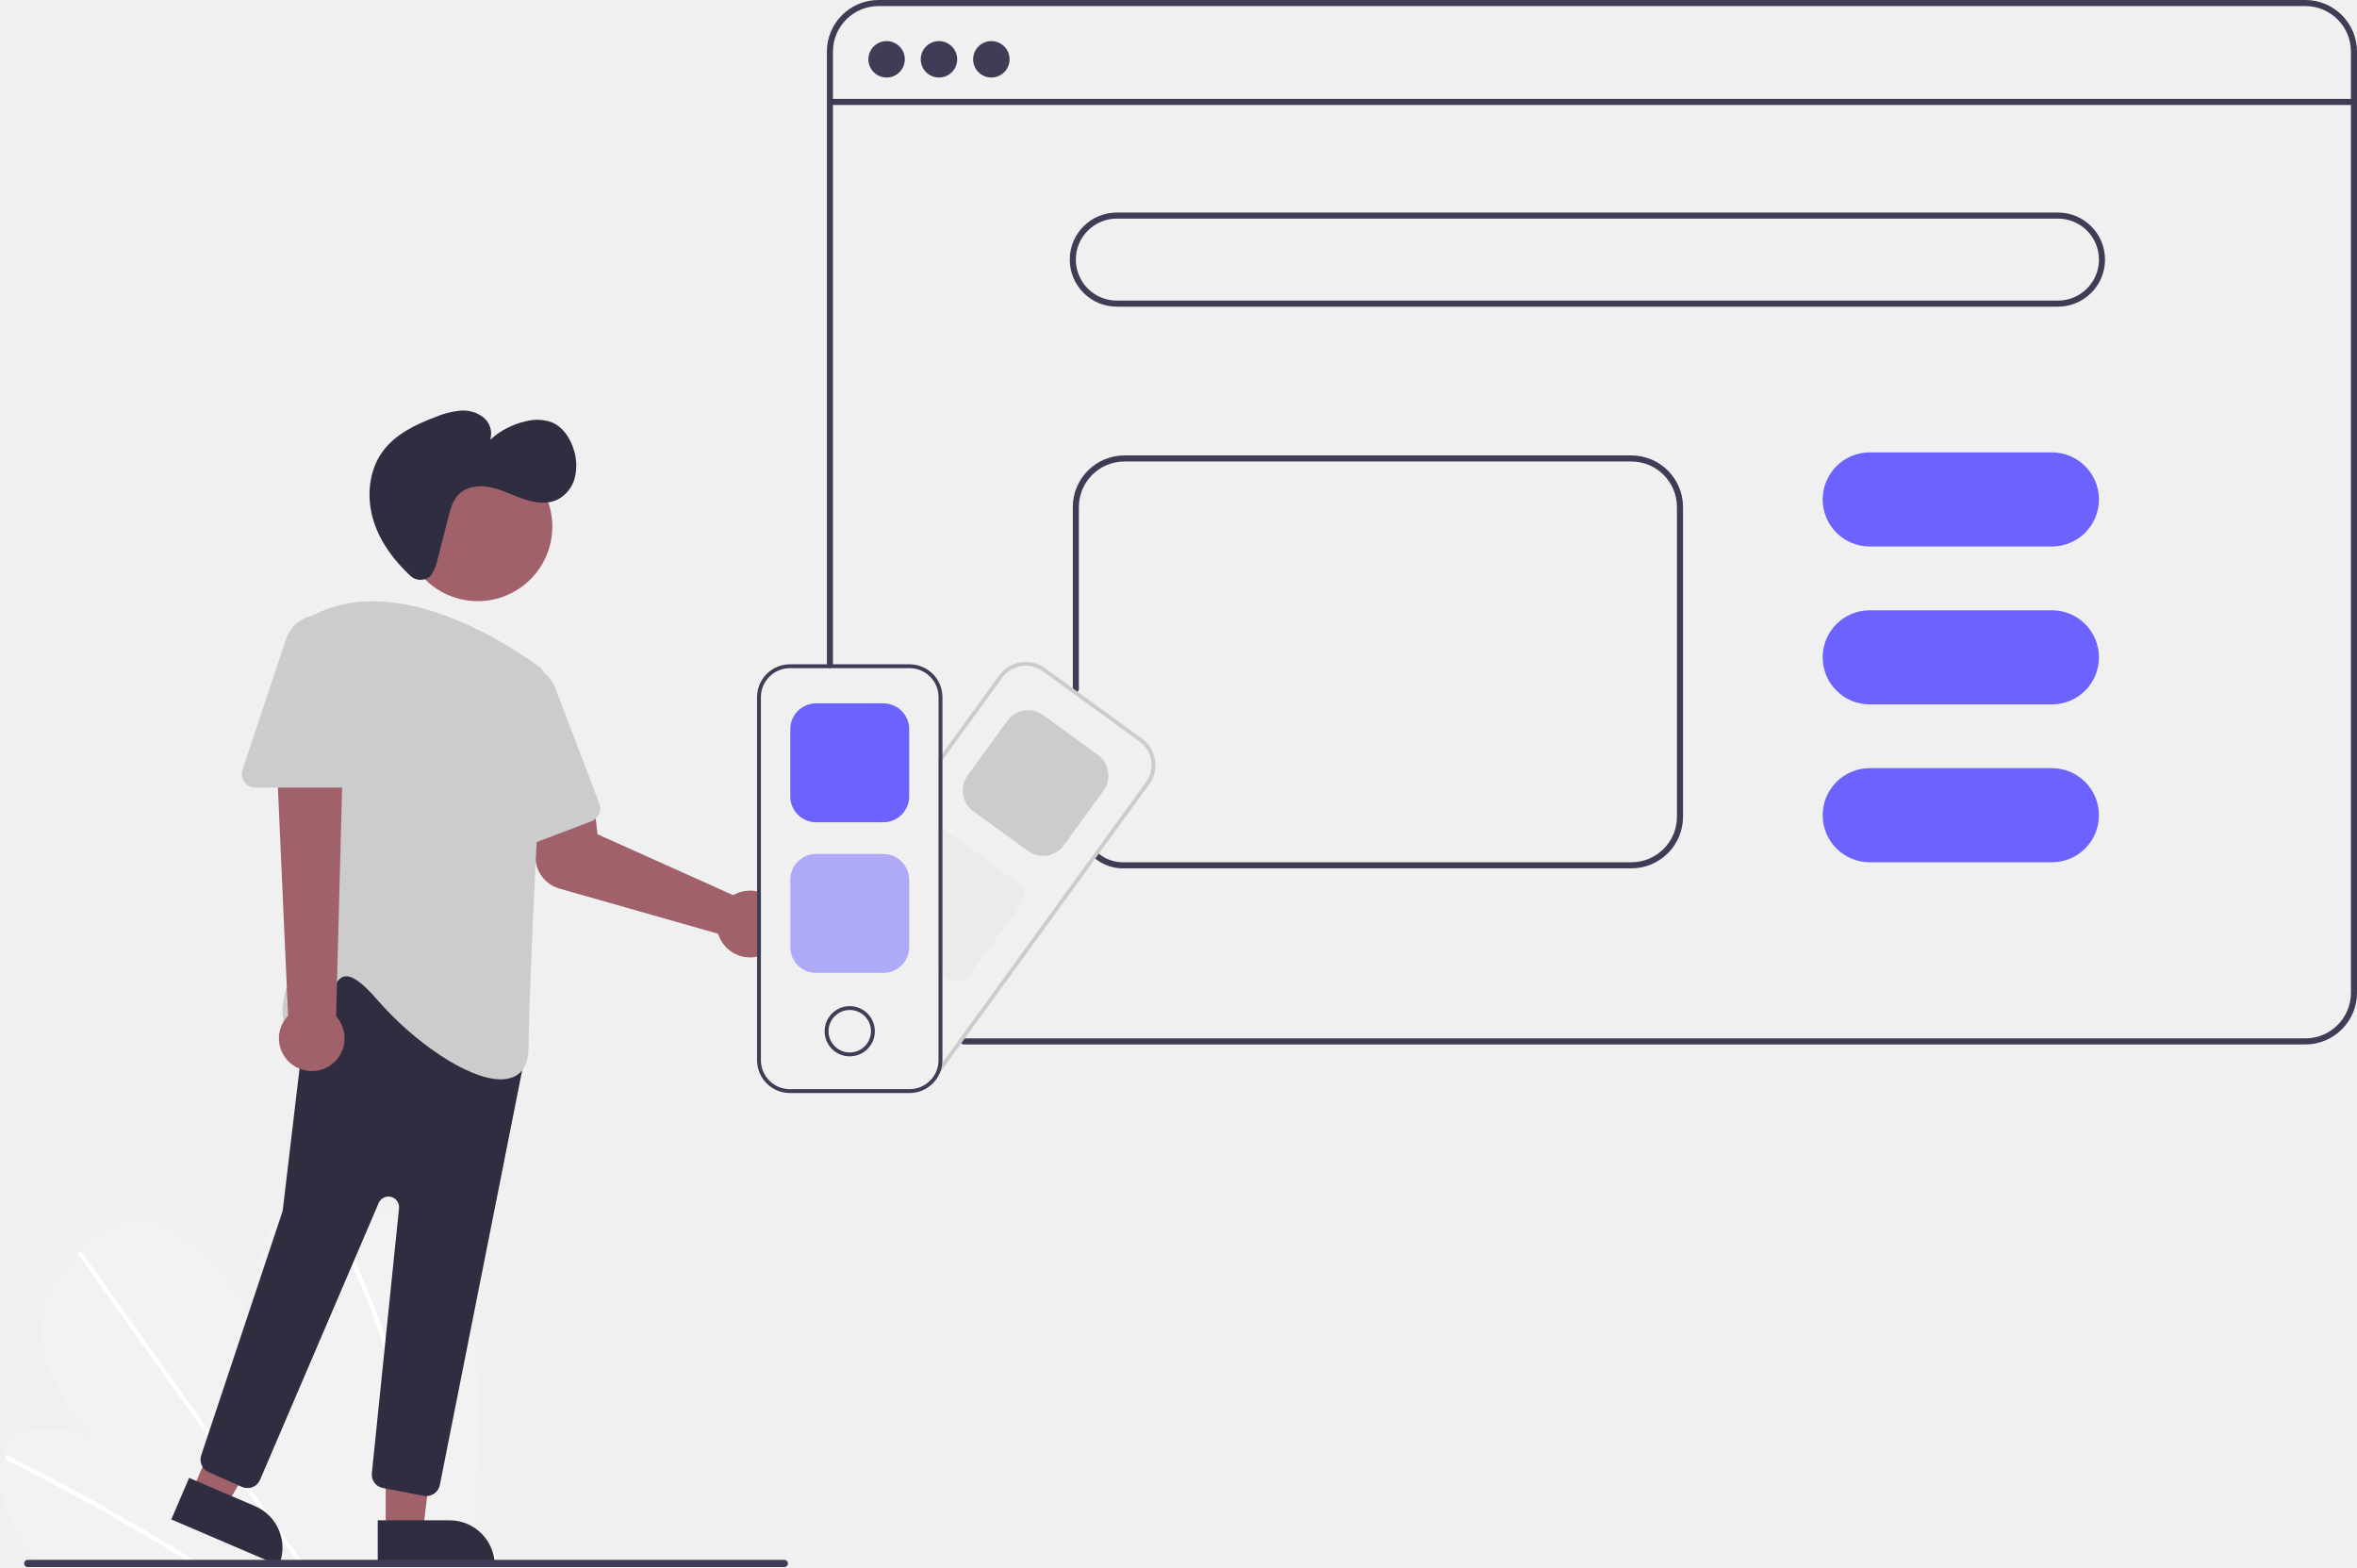
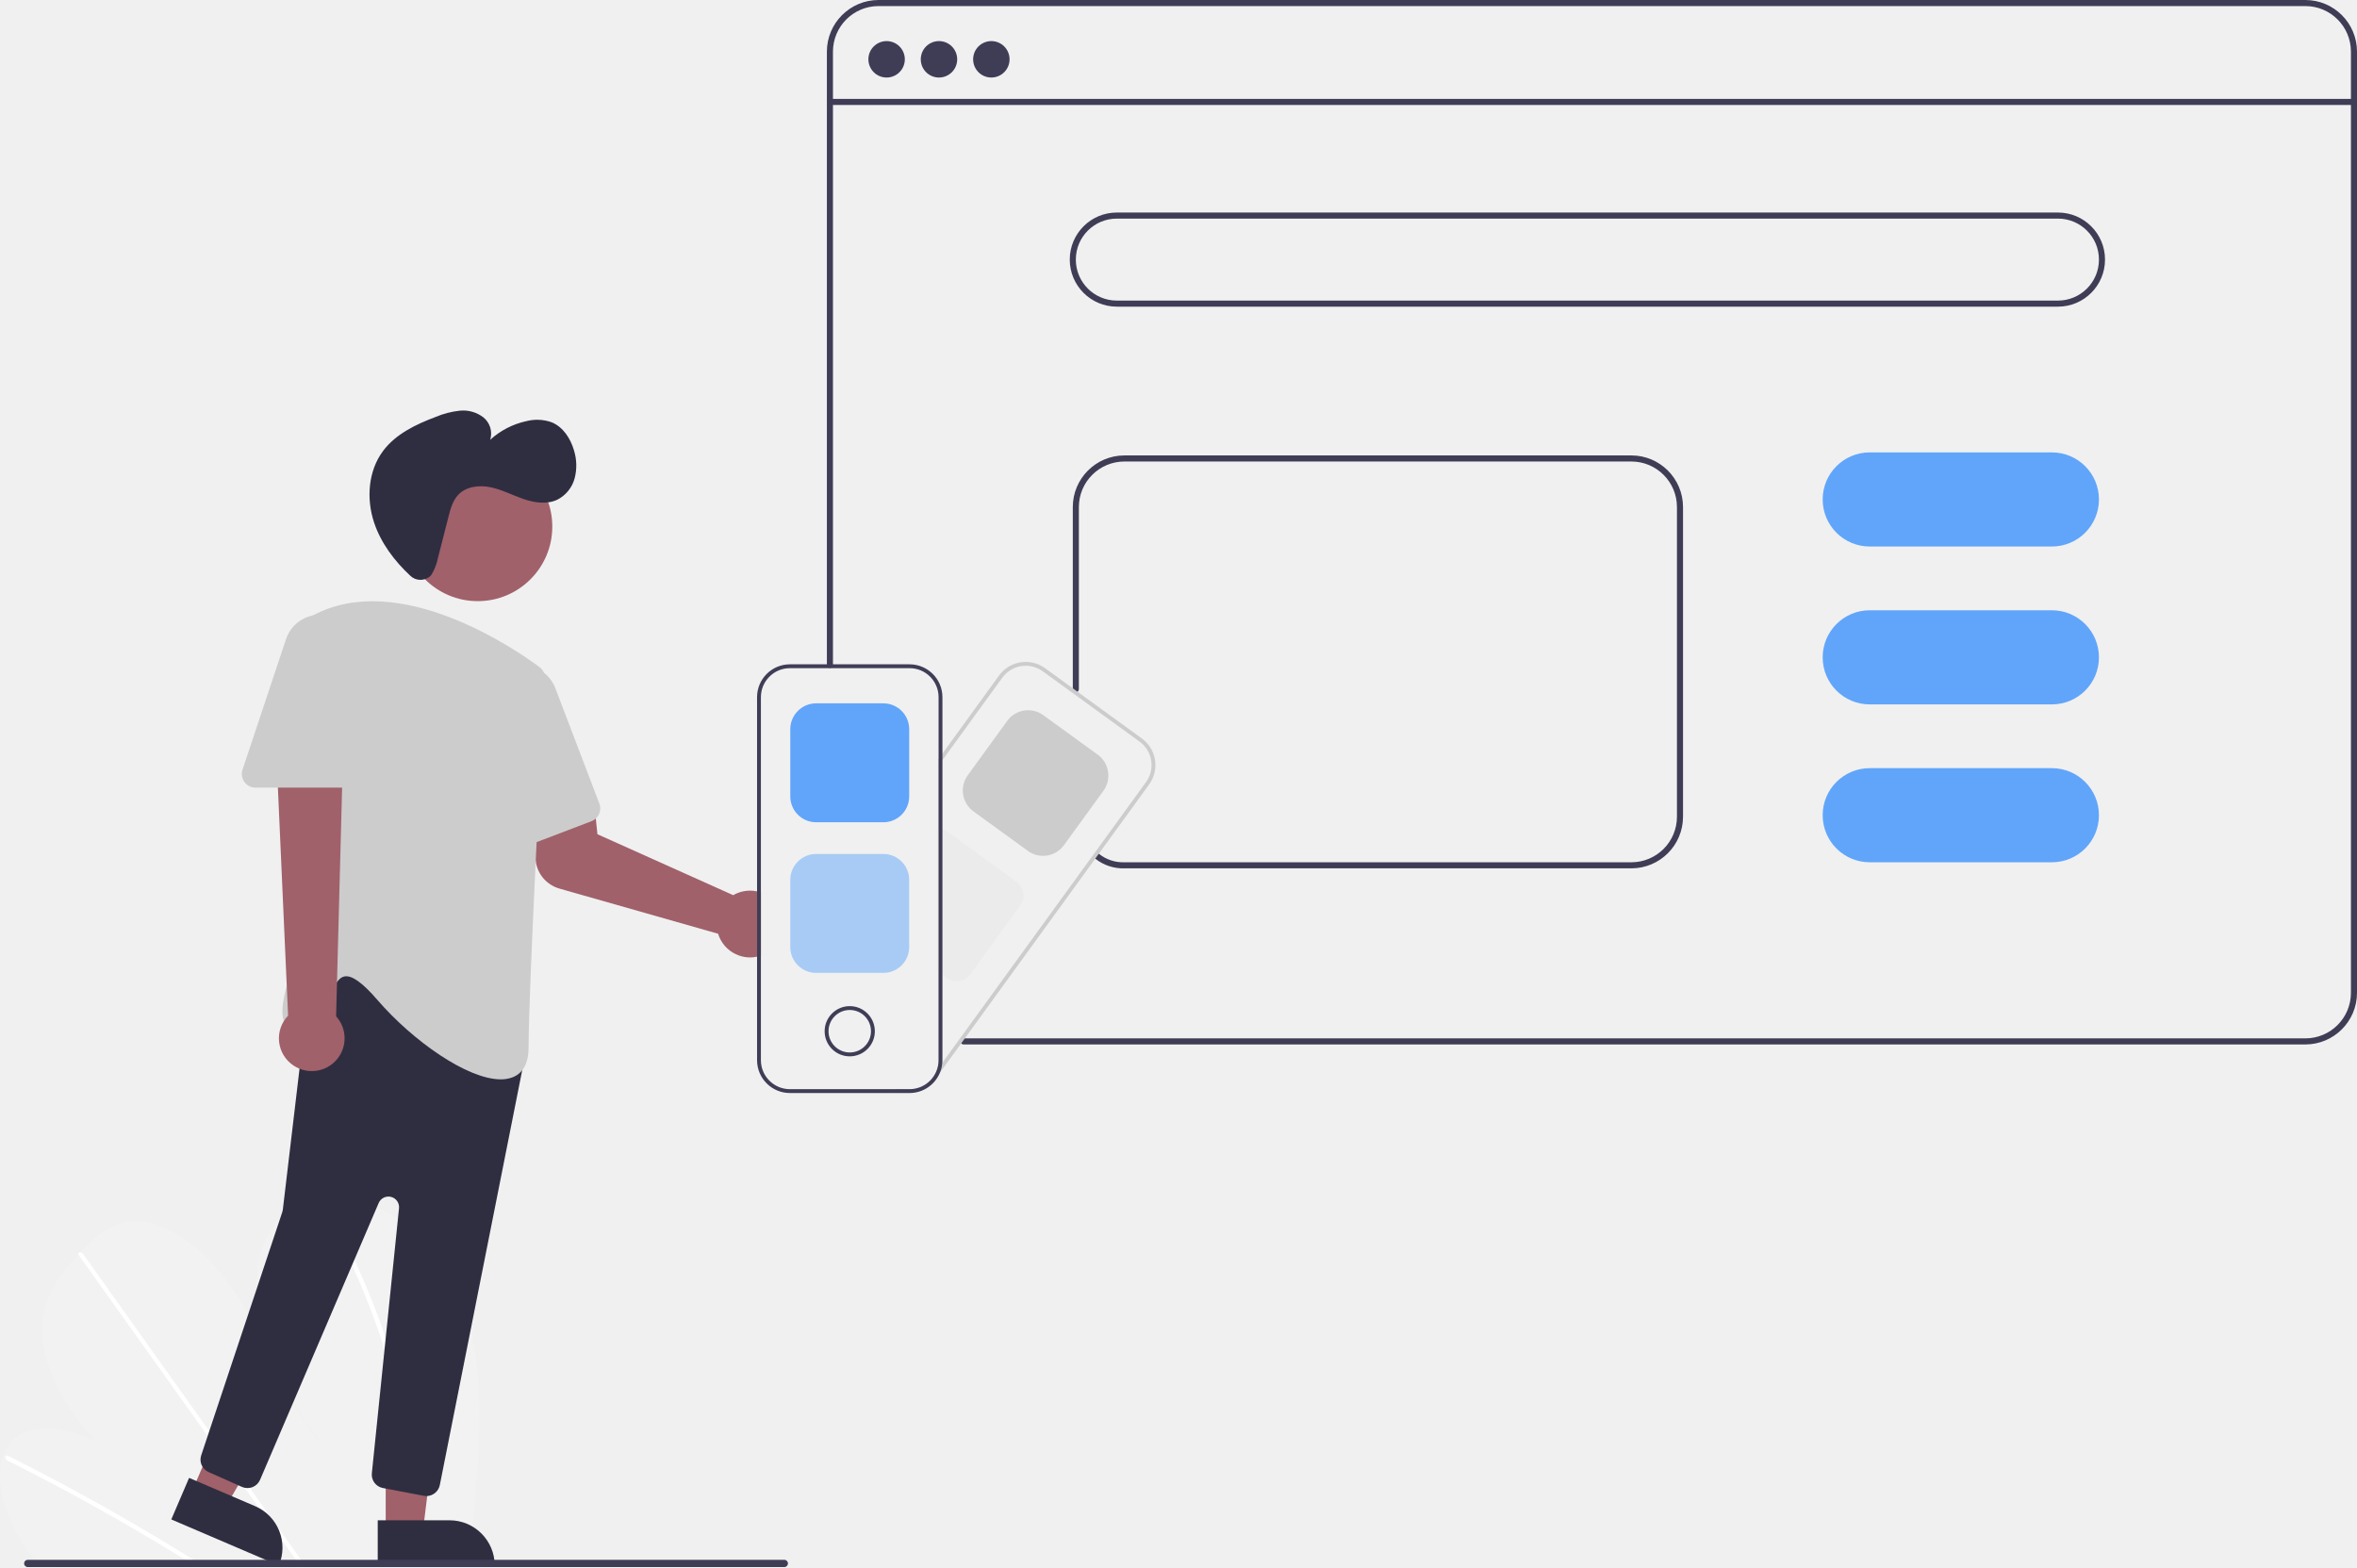
<svg xmlns="http://www.w3.org/2000/svg" id="a3386fed-3d80-43e9-a677-097ead221e66" data-name="Layer 1" width="776.363" height="516.128" viewBox="0 0 776.363 516.128">
  <path d="M369.605,659.417a354.613,354.613,0,0,1-3.343,45.566c-.073.53-.153,1.061-.227,1.591l-142.766-.798c-.419-.527-.832-1.06-1.232-1.599-1.333-1.785-2.582-3.621-3.729-5.52-5.512-9.149-8.035-19.861-5.507-27.251l.045-.115a12.968,12.968,0,0,1,2.531-4.398c5.765-6.49,17.423-5.408,28.001-.17-9.488-10.386-17.044-23.492-17.618-35.19-.563-11.41,5.404-19.562,11.875-26.489.212-.229.425-.452.637-.674.103-.115.212-.223.315-.337,5.049-5.279,10.935-10.483,19.455-9.853,9.344.692,19.704,8.518,26.968,17.639,7.264,9.114,12.091,19.468,16.984,29.572,4.899,10.098,10.2,20.455,18.061,29.086-10.648-13.468-19.233-28.792-22.404-43.695s-.38-29.217,9.109-36.236a22.196,22.196,0,0,1,9.722-3.923c.409-.068.825-.123,1.248-.172,8.785-1,19.274,2.039,28.198,9.301,9.828,7.997,16.642,19.851,20.032,31.105C369.353,638.11,369.715,648.944,369.605,659.417Z" transform="translate(-211.8184 -191.9361)" fill="#f2f2f2" />
  <path d="M276.199,706.072l-2.73-.015q-1.3-.813-2.613-1.607c-.542-.342-1.09-.671-1.638-1.007q-13.583-8.296-27.336-15.915-13.74-7.625-27.619-14.548a1.144,1.144,0,0,1-.658-1.308.33.33,0,0,1,.045-.096c.129-.242.417-.343.838-.136,1.135.569,2.276,1.138,3.411,1.72q13.916,7.041,27.713,14.785,13.787,7.741,27.418,16.164c.191.116.382.239.573.355C274.473,705.001,275.333,705.536,276.199,706.072Z" transform="translate(-211.8184 -191.9361)" fill="#fff" />
  <path d="M311.399,706.269l-1.688-.009c-.381-.533-.755-1.066-1.136-1.599q-13.418-18.816-26.831-37.633-21.965-30.805-43.916-61.611a1.087,1.087,0,0,1-.19-.372c-.125-.455.209-.721.637-.674a1.282,1.282,0,0,1,.892.568q12.315,17.276,24.623,34.539,21.85,30.651,43.695,61.296c.926,1.297,1.853,2.6,2.779,3.897C310.644,705.203,311.025,705.736,311.399,706.269Z" transform="translate(-211.8184 -191.9361)" fill="#fff" />
  <path d="M349.007,696.465c-.086,2.845-.274,5.645-.52,8.418q-.071.796-.143,1.591l-1.771-.01c.054-.53.108-1.061.156-1.591.374-4.007.64-8.06.676-12.222a170.503,170.503,0,0,0-3.357-34.369,213.989,213.989,0,0,0-10.396-35.706,245.211,245.211,0,0,0-17.009-35.327.944.944,0,0,1-.156-.627c.073-.505.745-.654,1.248-.172a1.466,1.466,0,0,1,.254.321q1.226,2.107,2.406,4.227a245.04,245.04,0,0,1,16.28,35.451,212.977,212.977,0,0,1,9.692,35.76A168.212,168.212,0,0,1,349.007,696.465Z" transform="translate(-211.8184 -191.9361)" fill="#fff" />
  <path d="M749.182,477.936h-167a14.696,14.696,0,0,1-9.607-3.205,1,1,0,0,1,1.214-1.59,12.677,12.677,0,0,0,8.393,2.795h167a15.017,15.017,0,0,0,15-15v-102a15.017,15.017,0,0,0-15-15h-167a15.017,15.017,0,0,0-15,15v60a1,1,0,0,1-2,0v-60a17.019,17.019,0,0,1,17-17h167a17.019,17.019,0,0,1,17,17v102A17.019,17.019,0,0,1,749.182,477.936Z" transform="translate(-211.8184 -191.9361)" fill="#3f3d56" />
  <path d="M971.182,535.936h-442a1,1,0,0,1,0-2h442a15.017,15.017,0,0,0,15-15v-310a15.017,15.017,0,0,0-15-15h-470a15.017,15.017,0,0,0-15,15v202a1,1,0,0,1-2,0v-202a17.019,17.019,0,0,1,17-17h470a17.019,17.019,0,0,1,17,17v310A17.019,17.019,0,0,1,971.182,535.936Z" transform="translate(-211.8184 -191.9361)" fill="#3f3d56" />
  <rect x="273.036" y="32.575" width="503" height="2" fill="#3f3d56" />
  <circle cx="292.036" cy="19.535" r="6" fill="#3f3d56" />
  <circle cx="309.286" cy="19.535" r="6" fill="#3f3d56" />
  <circle cx="326.536" cy="19.535" r="6" fill="#3f3d56" />
  <path d="M889.682,292.936h-310a15.5,15.5,0,0,1,0-31h310a15.5,15.5,0,0,1,0,31Zm-310-29a13.5,13.5,0,0,0,0,27h310a13.5,13.5,0,0,0,0-27Z" transform="translate(-211.8184 -191.9361)" fill="#3f3d56" />
-   <path d="M887.682,371.936h-60a15.5,15.5,0,0,1,0-31h60a15.5,15.5,0,0,1,0,31Z" transform="translate(-211.8184 -191.9361)" fill="#6c63ff" />
-   <path d="M887.682,423.936h-60a15.5,15.5,0,0,1,0-31h60a15.5,15.5,0,0,1,0,31Z" transform="translate(-211.8184 -191.9361)" fill="#6c63ff" />
-   <path d="M887.682,475.936h-60a15.5,15.5,0,0,1,0-31h60a15.5,15.5,0,0,1,0,31Z" transform="translate(-211.8184 -191.9361)" fill="#6c63ff" />
+   <path d="M887.682,371.936h-60a15.5,15.5,0,0,1,0-31h60a15.5,15.5,0,0,1,0,31Z" transform="translate(-211.8184 -191.9361)" fill="#60a5fa" />
+   <path d="M887.682,423.936h-60a15.5,15.5,0,0,1,0-31h60a15.5,15.5,0,0,1,0,31Z" transform="translate(-211.8184 -191.9361)" fill="#60a5fa" />
+   <path d="M887.682,475.936h-60a15.5,15.5,0,0,1,0-31h60a15.5,15.5,0,0,1,0,31Z" transform="translate(-211.8184 -191.9361)" fill="#60a5fa" />
  <path d="M461.182,485.516a11.153,11.153,0,0,0-2.3-.24,11.041,11.041,0,0,0-4.23.84,10.021,10.021,0,0,0-1.31.66l-44.74-20.08-1.26-12.14-19.29-.51.13,20.2a10.876,10.876,0,0,0,7.86,10.34l52.32,14.89c.12.38.23.71.36,1.02a10.988,10.988,0,0,0,6.54,6.16,10.864,10.864,0,0,0,3.63.62,10.432,10.432,0,0,0,2.29-.25,9.609,9.609,0,0,0,1.27-.36v-20.8A11.357,11.357,0,0,0,461.182,485.516Z" transform="translate(-211.8184 -191.9361)" fill="#a0616a" />
  <polygon points="127.046 504.226 139.306 504.226 145.138 456.938 127.044 456.938 127.046 504.226" fill="#a0616a" />
  <path d="M336.238,692.659h38.531a0,0,0,0,1,0,0v14.887a0,0,0,0,1,0,0H351.125a14.887,14.887,0,0,1-14.887-14.887v0A0,0,0,0,1,336.238,692.659Z" transform="translate(499.2199 1208.252) rotate(179.9974)" fill="#2f2e41" />
  <polygon points="63.321 491.01 74.591 495.837 98.572 454.666 81.94 447.541 63.321 491.01" fill="#a0616a" />
  <path d="M269.617,685.676H308.148a0,0,0,0,1,0,0v14.887a0,0,0,0,1,0,0H284.504a14.887,14.887,0,0,1-14.887-14.887v0a0,0,0,0,1,0,0Z" transform="translate(69.71819 1252.058) rotate(-156.8138)" fill="#2f2e41" />
  <circle cx="157.358" cy="173.431" r="24.561" fill="#a0616a" />
  <path d="M351.432,684.601l-13.496-2.571a4.474,4.474,0,0,1-3.635-4.879l8.949-87.259a3.5,3.5,0,0,0-6.699-1.735l-39.071,91.167a4.5,4.5,0,0,1-5.964,2.339l-10.977-4.879a4.482,4.482,0,0,1-2.442-5.535l26.722-80.167a3.499,3.499,0,0,0,.155-.694L313.65,517.14a4.5,4.5,0,0,1,2.775-3.641l27.388-11.126a4.501,4.501,0,0,1,4.833.944l34.57,33.661a4.482,4.482,0,0,1,1.275,4.101L356.688,681.057a4.517,4.517,0,0,1-4.417,3.623A4.47,4.47,0,0,1,351.432,684.601Z" transform="translate(-211.8184 -191.9361)" fill="#2f2e41" />
  <path d="M336.046,521.179c-4.785-5.54-8.277-8.055-10.665-7.658-2.37.383-3.737,3.693-5.184,7.198-1.976,4.784-4.215,10.207-9.734,10.631a4.647,4.647,0,0,1-4.562-1.87c-4.342-6.457,6.072-27.824,7.023-29.744l-.488-101.061a4.489,4.489,0,0,1,2.353-3.985c28.617-15.432,67.257,11.406,74.712,16.944h0a4.488,4.488,0,0,1,1.811,3.849c-.9,16.926-5.387,102.32-5.387,121.369,0,5.273-1.819,8.624-5.406,9.958a10.781,10.781,0,0,1-3.774.619C365.798,547.429,347.871,534.87,336.046,521.179Z" transform="translate(-211.8184 -191.9361)" fill="#ccc" />
  <path d="M375.982,472.107a4.45,4.45,0,0,1-2.023-3.566l-1.938-45.266a11.747,11.747,0,0,1,22.712-4.691l14.507,38.017a4.505,4.505,0,0,1-2.6,5.809l-26.581,10.144a4.455,4.455,0,0,1-4.077-.445Z" transform="translate(-211.8184 -191.9361)" fill="#ccc" />
  <path d="M308.435,542.835a10.743,10.743,0,0,1-1.726-16.382l-4.69-104.904,23.202,2.732L322.527,526.662a10.801,10.801,0,0,1-14.092,16.173Z" transform="translate(-211.8184 -191.9361)" fill="#a0616a" />
  <path d="M292.324,449.483a4.451,4.451,0,0,1-.619-4.054l14.328-42.982a11.747,11.747,0,0,1,22.892,3.715v40.69a4.505,4.505,0,0,1-4.5,4.5H295.974A4.453,4.453,0,0,1,292.324,449.483Z" transform="translate(-211.8184 -191.9361)" fill="#ccc" />
  <path d="M353.315,381.887a4.853,4.853,0,0,1-6.351-.317c-5.264-4.92-9.706-10.804-11.955-17.618-2.576-7.808-1.918-16.953,3.015-23.53,4.171-5.56,10.772-8.701,17.274-11.157a28.271,28.271,0,0,1,7.96-2.067,10.937,10.937,0,0,1,7.754,2.177,6.868,6.868,0,0,1,2.275,7.397A25.847,25.847,0,0,1,385.091,330.668a14.267,14.267,0,0,1,8.44.35c3.771,1.551,6.22,5.339,7.349,9.256a16.724,16.724,0,0,1,.218,9.209,11.146,11.146,0,0,1-5.706,7.032c-3.45,1.625-7.544,1.012-11.152-.225s-7.028-3.063-10.759-3.853-8.039-.329-10.679,2.423c-1.859,1.938-2.591,4.664-3.256,7.266l-3.459,13.534a16.881,16.881,0,0,1-2.157,5.574A3.333,3.333,0,0,1,353.315,381.887Z" transform="translate(-211.8184 -191.9361)" fill="#2f2e41" />
  <path d="M520.972,465.366v46.16l.63.46v-46.55A4.502,4.502,0,0,0,520.972,465.366Zm66.97-30.2-31.92-23.17a10.841,10.841,0,0,0-15.11,2.4l-18.67,25.74-1.27,1.74v99.25a9.551,9.551,0,0,1-9.54,9.54h-5.3l3.07.62a10.391,10.391,0,0,0,2.15.22,10.836,10.836,0,0,0,8.76-4.46l1.3-1.8,68.93-94.98A10.837,10.837,0,0,0,587.941,435.166Zm1.37,14.35-67.11,92.47-.71.98-.07.1a10.325,10.325,0,0,0,.18-1.94v-97.95l.64-.88,19.71-27.15a9.557,9.557,0,0,1,13.32-2.12l31.92,23.17A9.552,9.552,0,0,1,589.312,449.516Z" transform="translate(-211.8184 -191.9361)" fill="#ccc" />
  <path d="M555.37,473.815a8.436,8.436,0,0,1-4.974-1.623l-17.938-13.017a8.51,8.51,0,0,1-1.887-11.872l13.017-17.938a8.5,8.5,0,0,1,11.872-1.887l17.938,13.017a8.51,8.51,0,0,1,1.887,11.872l-13.017,17.938a8.444,8.444,0,0,1-5.545,3.403A8.617,8.617,0,0,1,555.37,473.815Z" transform="translate(-211.8184 -191.9361)" fill="#ccc" />
  <path d="M526.883,515.123a5.544,5.544,0,0,1-3.268-1.065l-3.145-2.281V464.833l.53.032a5.726,5.726,0,0,1,1.394.258,5.46,5.46,0,0,1,1.574.798l22.648,16.441a5.585,5.585,0,0,1,1.237,7.803L531.418,512.814a5.54,5.54,0,0,1-3.64,2.237A5.664,5.664,0,0,1,526.883,515.123Z" transform="translate(-211.8184 -191.9361)" fill="#e6e6e6" opacity="0.5" />
  <path d="M511.432,410.736H471.992a10.823,10.823,0,0,0-10.81,10.81v119.58a10.823,10.823,0,0,0,10.81,10.81h39.44a10.811,10.811,0,0,0,9.98-6.69,10.477,10.477,0,0,0,.6-1.9,10.337,10.337,0,0,0,.19-1.36,8.18,8.18,0,0,0,.04-.86v-119.58A10.823,10.823,0,0,0,511.432,410.736Zm9.54,130.39a9.551,9.551,0,0,1-9.54,9.54H471.992a9.551,9.551,0,0,1-9.54-9.54v-119.58a9.551,9.551,0,0,1,9.54-9.54h39.44a9.551,9.551,0,0,1,9.54,9.54Z" transform="translate(-211.8184 -191.9361)" fill="#3f3d56" />
-   <path d="M502.793,462.754H480.63a8.51,8.51,0,0,1-8.5-8.5V432.09a8.51,8.51,0,0,1,8.5-8.5h22.163a8.509,8.509,0,0,1,8.5,8.5v22.163A8.509,8.509,0,0,1,502.793,462.754Z" transform="translate(-211.8184 -191.9361)" fill="#6c63ff" />
-   <path d="M502.793,512.365H480.63a8.51,8.51,0,0,1-8.5-8.5V481.702a8.51,8.51,0,0,1,8.5-8.5h22.163a8.509,8.509,0,0,1,8.5,8.5v22.163A8.509,8.509,0,0,1,502.793,512.365Z" transform="translate(-211.8184 -191.9361)" fill="#6c63ff" opacity="0.5" />
+   <path d="M502.793,462.754H480.63a8.51,8.51,0,0,1-8.5-8.5V432.09a8.51,8.51,0,0,1,8.5-8.5h22.163a8.509,8.509,0,0,1,8.5,8.5v22.163A8.509,8.509,0,0,1,502.793,462.754Z" transform="translate(-211.8184 -191.9361)" fill="#60a5fa" />
+   <path d="M502.793,512.365H480.63a8.51,8.51,0,0,1-8.5-8.5V481.702a8.51,8.51,0,0,1,8.5-8.5h22.163a8.509,8.509,0,0,1,8.5,8.5v22.163A8.509,8.509,0,0,1,502.793,512.365Z" transform="translate(-211.8184 -191.9361)" fill="#60a5fa" opacity="0.5" />
  <path d="M491.712,523.316a8.27,8.27,0,1,0,8.27,8.27A8.28,8.28,0,0,0,491.712,523.316Zm0,15.26a6.995,6.995,0,1,1,7-6.99A7.005,7.005,0,0,1,491.712,538.576Z" transform="translate(-211.8184 -191.9361)" fill="#3f3d56" />
  <path d="M470.203,708.064h-249.294a1.191,1.191,0,0,1,0-2.381h249.294a1.191,1.191,0,0,1,0,2.381Z" transform="translate(-211.8184 -191.9361)" fill="#3f3d56" />
</svg>
